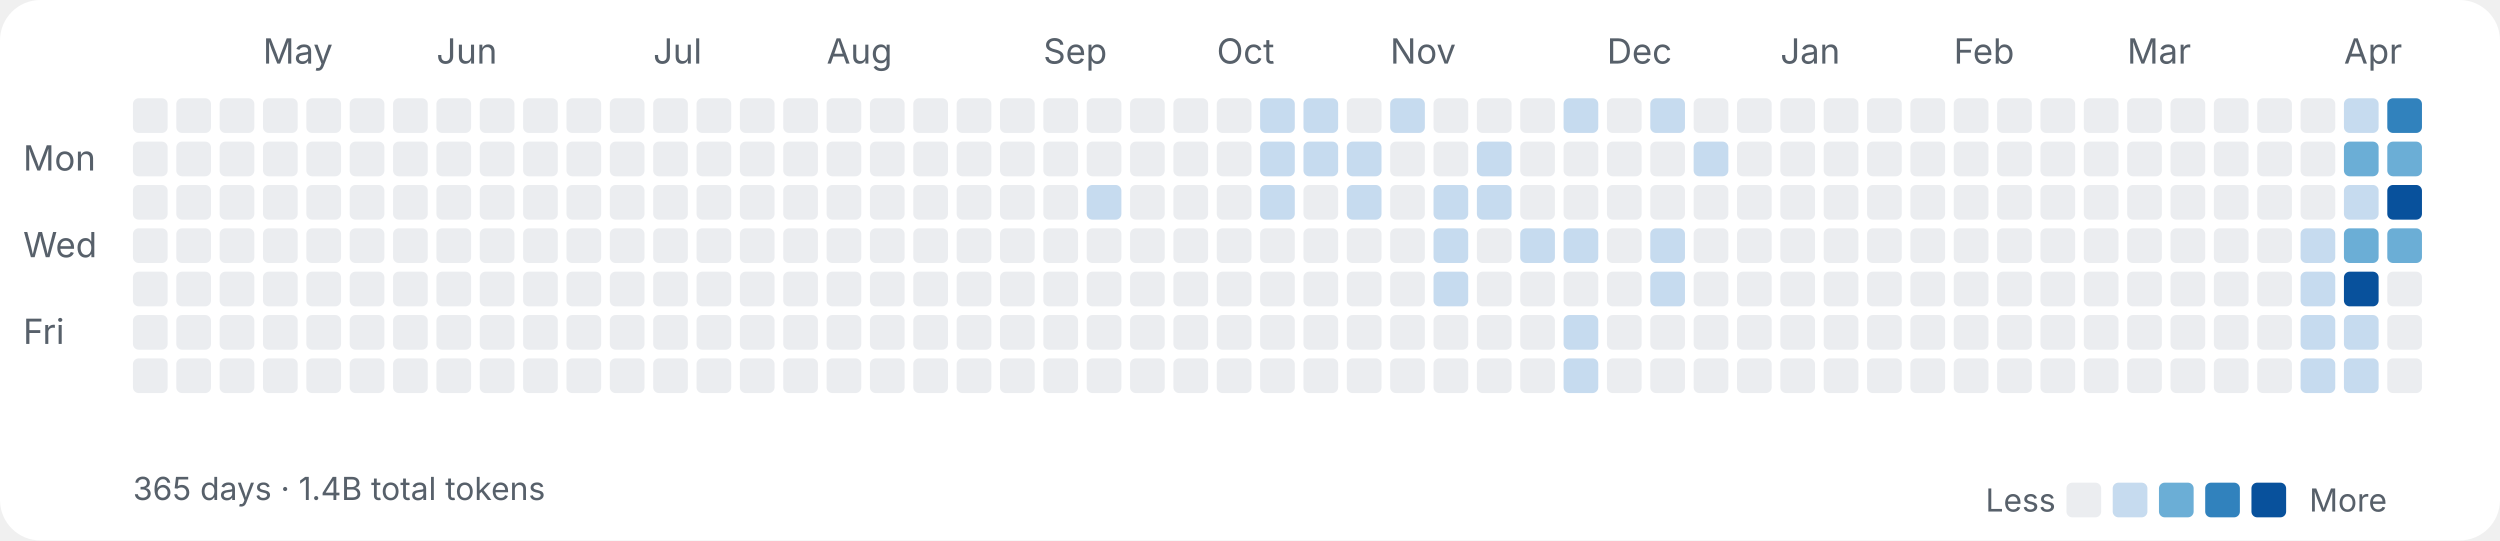
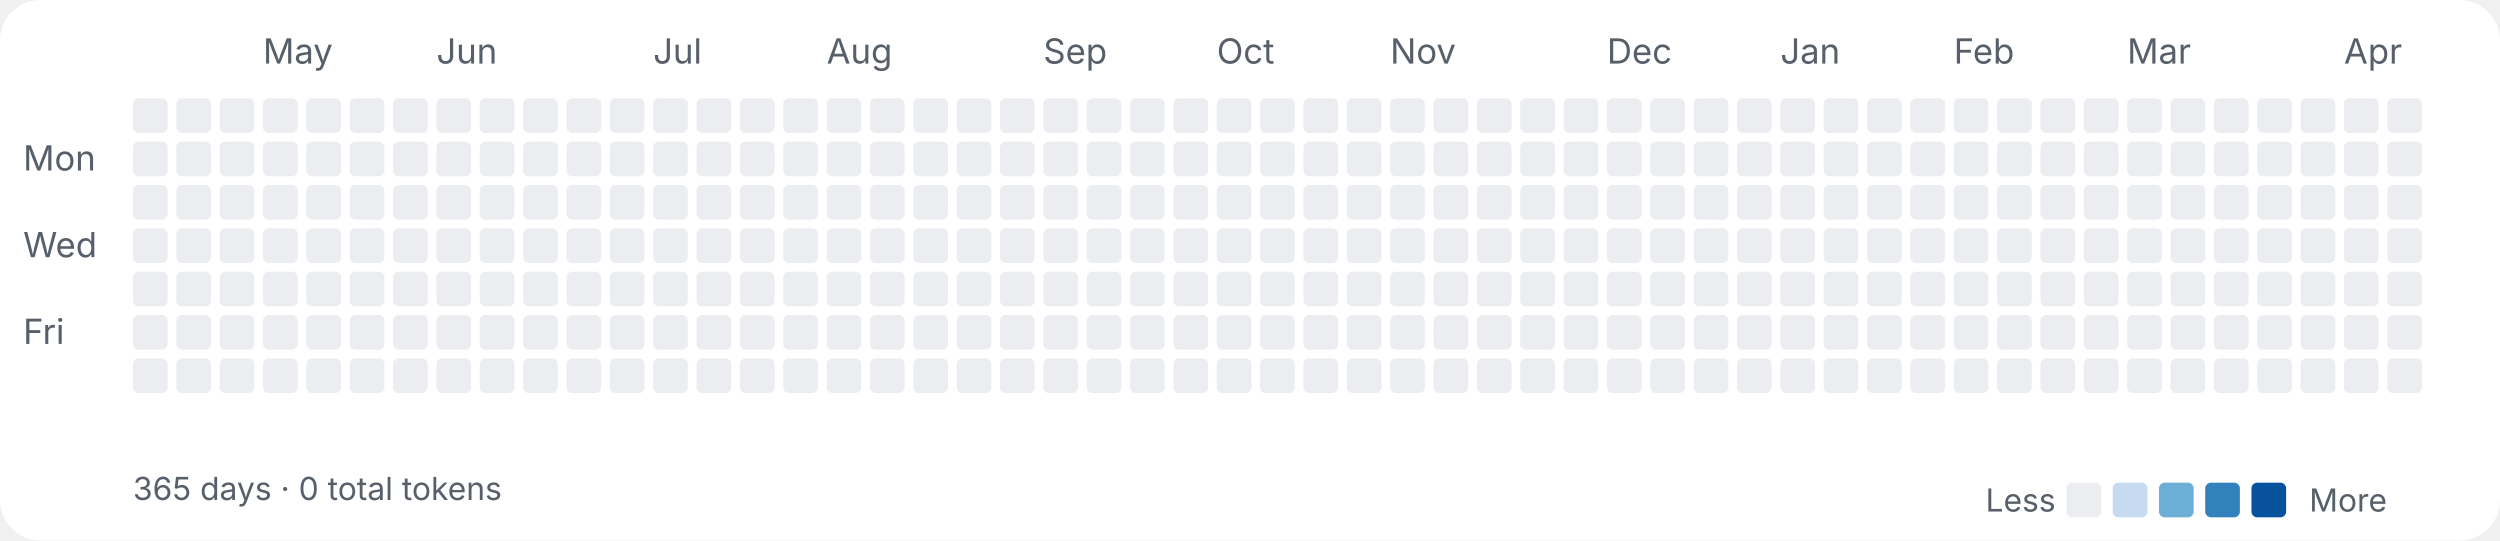
<svg xmlns="http://www.w3.org/2000/svg" width="865" height="187" viewBox="0 0 865 187" fill="none">
  <style>
.label{font:12px ui-sans-serif,system-ui,-apple-system,sans-serif;fill:#57606a}
.sub{font:11px ui-sans-serif,system-ui,-apple-system,sans-serif;fill:#57606a}
</style>
  <rect width="100%" height="100%" rx="14" fill="#ffffff" />
  <text class="label" x="8" y="59">Mon</text>
  <text class="label" x="8" y="89">Wed</text>
  <text class="label" x="8" y="119">Fri</text>
  <rect x="46" y="34" width="12" height="12" rx="2" fill="#ebedf0" />
  <rect x="46" y="49" width="12" height="12" rx="2" fill="#ebedf0" />
  <rect x="46" y="64" width="12" height="12" rx="2" fill="#ebedf0" />
  <rect x="46" y="79" width="12" height="12" rx="2" fill="#ebedf0" />
  <rect x="46" y="94" width="12" height="12" rx="2" fill="#ebedf0" />
  <rect x="46" y="109" width="12" height="12" rx="2" fill="#ebedf0" />
  <rect x="46" y="124" width="12" height="12" rx="2" fill="#ebedf0" />
  <rect x="61" y="34" width="12" height="12" rx="2" fill="#ebedf0" />
  <rect x="61" y="49" width="12" height="12" rx="2" fill="#ebedf0" />
  <rect x="61" y="64" width="12" height="12" rx="2" fill="#ebedf0" />
  <rect x="61" y="79" width="12" height="12" rx="2" fill="#ebedf0" />
  <rect x="61" y="94" width="12" height="12" rx="2" fill="#ebedf0" />
  <rect x="61" y="109" width="12" height="12" rx="2" fill="#ebedf0" />
  <rect x="61" y="124" width="12" height="12" rx="2" fill="#ebedf0" />
  <rect x="76" y="34" width="12" height="12" rx="2" fill="#ebedf0" />
  <rect x="76" y="49" width="12" height="12" rx="2" fill="#ebedf0" />
  <rect x="76" y="64" width="12" height="12" rx="2" fill="#ebedf0" />
  <rect x="76" y="79" width="12" height="12" rx="2" fill="#ebedf0" />
  <rect x="76" y="94" width="12" height="12" rx="2" fill="#ebedf0" />
  <rect x="76" y="109" width="12" height="12" rx="2" fill="#ebedf0" />
  <rect x="76" y="124" width="12" height="12" rx="2" fill="#ebedf0" />
  <text class="label" x="91" y="22">May</text>
  <rect x="91" y="34" width="12" height="12" rx="2" fill="#ebedf0" />
  <rect x="91" y="49" width="12" height="12" rx="2" fill="#ebedf0" />
  <rect x="91" y="64" width="12" height="12" rx="2" fill="#ebedf0" />
  <rect x="91" y="79" width="12" height="12" rx="2" fill="#ebedf0" />
  <rect x="91" y="94" width="12" height="12" rx="2" fill="#ebedf0" />
  <rect x="91" y="109" width="12" height="12" rx="2" fill="#ebedf0" />
  <rect x="91" y="124" width="12" height="12" rx="2" fill="#ebedf0" />
  <rect x="106" y="34" width="12" height="12" rx="2" fill="#ebedf0" />
  <rect x="106" y="49" width="12" height="12" rx="2" fill="#ebedf0" />
  <rect x="106" y="64" width="12" height="12" rx="2" fill="#ebedf0" />
  <rect x="106" y="79" width="12" height="12" rx="2" fill="#ebedf0" />
  <rect x="106" y="94" width="12" height="12" rx="2" fill="#ebedf0" />
  <rect x="106" y="109" width="12" height="12" rx="2" fill="#ebedf0" />
  <rect x="106" y="124" width="12" height="12" rx="2" fill="#ebedf0" />
  <rect x="121" y="34" width="12" height="12" rx="2" fill="#ebedf0" />
  <rect x="121" y="49" width="12" height="12" rx="2" fill="#ebedf0" />
  <rect x="121" y="64" width="12" height="12" rx="2" fill="#ebedf0" />
  <rect x="121" y="79" width="12" height="12" rx="2" fill="#ebedf0" />
  <rect x="121" y="94" width="12" height="12" rx="2" fill="#ebedf0" />
  <rect x="121" y="109" width="12" height="12" rx="2" fill="#ebedf0" />
  <rect x="121" y="124" width="12" height="12" rx="2" fill="#ebedf0" />
  <rect x="136" y="34" width="12" height="12" rx="2" fill="#ebedf0" />
  <rect x="136" y="49" width="12" height="12" rx="2" fill="#ebedf0" />
  <rect x="136" y="64" width="12" height="12" rx="2" fill="#ebedf0" />
  <rect x="136" y="79" width="12" height="12" rx="2" fill="#ebedf0" />
  <rect x="136" y="94" width="12" height="12" rx="2" fill="#ebedf0" />
  <rect x="136" y="109" width="12" height="12" rx="2" fill="#ebedf0" />
  <rect x="136" y="124" width="12" height="12" rx="2" fill="#ebedf0" />
  <text class="label" x="151" y="22">Jun</text>
  <rect x="151" y="34" width="12" height="12" rx="2" fill="#ebedf0" />
  <rect x="151" y="49" width="12" height="12" rx="2" fill="#ebedf0" />
  <rect x="151" y="64" width="12" height="12" rx="2" fill="#ebedf0" />
  <rect x="151" y="79" width="12" height="12" rx="2" fill="#ebedf0" />
  <rect x="151" y="94" width="12" height="12" rx="2" fill="#ebedf0" />
  <rect x="151" y="109" width="12" height="12" rx="2" fill="#ebedf0" />
  <rect x="151" y="124" width="12" height="12" rx="2" fill="#ebedf0" />
  <rect x="166" y="34" width="12" height="12" rx="2" fill="#ebedf0" />
  <rect x="166" y="49" width="12" height="12" rx="2" fill="#ebedf0" />
  <rect x="166" y="64" width="12" height="12" rx="2" fill="#ebedf0" />
  <rect x="166" y="79" width="12" height="12" rx="2" fill="#ebedf0" />
  <rect x="166" y="94" width="12" height="12" rx="2" fill="#ebedf0" />
  <rect x="166" y="109" width="12" height="12" rx="2" fill="#ebedf0" />
  <rect x="166" y="124" width="12" height="12" rx="2" fill="#ebedf0" />
  <rect x="181" y="34" width="12" height="12" rx="2" fill="#ebedf0" />
  <rect x="181" y="49" width="12" height="12" rx="2" fill="#ebedf0" />
  <rect x="181" y="64" width="12" height="12" rx="2" fill="#ebedf0" />
  <rect x="181" y="79" width="12" height="12" rx="2" fill="#ebedf0" />
  <rect x="181" y="94" width="12" height="12" rx="2" fill="#ebedf0" />
  <rect x="181" y="109" width="12" height="12" rx="2" fill="#ebedf0" />
  <rect x="181" y="124" width="12" height="12" rx="2" fill="#ebedf0" />
  <rect x="196" y="34" width="12" height="12" rx="2" fill="#ebedf0" />
  <rect x="196" y="49" width="12" height="12" rx="2" fill="#ebedf0" />
  <rect x="196" y="64" width="12" height="12" rx="2" fill="#ebedf0" />
  <rect x="196" y="79" width="12" height="12" rx="2" fill="#ebedf0" />
  <rect x="196" y="94" width="12" height="12" rx="2" fill="#ebedf0" />
  <rect x="196" y="109" width="12" height="12" rx="2" fill="#ebedf0" />
  <rect x="196" y="124" width="12" height="12" rx="2" fill="#ebedf0" />
  <rect x="211" y="34" width="12" height="12" rx="2" fill="#ebedf0" />
  <rect x="211" y="49" width="12" height="12" rx="2" fill="#ebedf0" />
  <rect x="211" y="64" width="12" height="12" rx="2" fill="#ebedf0" />
  <rect x="211" y="79" width="12" height="12" rx="2" fill="#ebedf0" />
  <rect x="211" y="94" width="12" height="12" rx="2" fill="#ebedf0" />
  <rect x="211" y="109" width="12" height="12" rx="2" fill="#ebedf0" />
  <rect x="211" y="124" width="12" height="12" rx="2" fill="#ebedf0" />
  <text class="label" x="226" y="22">Jul</text>
  <rect x="226" y="34" width="12" height="12" rx="2" fill="#ebedf0" />
  <rect x="226" y="49" width="12" height="12" rx="2" fill="#ebedf0" />
  <rect x="226" y="64" width="12" height="12" rx="2" fill="#ebedf0" />
  <rect x="226" y="79" width="12" height="12" rx="2" fill="#ebedf0" />
  <rect x="226" y="94" width="12" height="12" rx="2" fill="#ebedf0" />
  <rect x="226" y="109" width="12" height="12" rx="2" fill="#ebedf0" />
  <rect x="226" y="124" width="12" height="12" rx="2" fill="#ebedf0" />
  <rect x="241" y="34" width="12" height="12" rx="2" fill="#ebedf0" />
  <rect x="241" y="49" width="12" height="12" rx="2" fill="#ebedf0" />
  <rect x="241" y="64" width="12" height="12" rx="2" fill="#ebedf0" />
  <rect x="241" y="79" width="12" height="12" rx="2" fill="#ebedf0" />
  <rect x="241" y="94" width="12" height="12" rx="2" fill="#ebedf0" />
  <rect x="241" y="109" width="12" height="12" rx="2" fill="#ebedf0" />
  <rect x="241" y="124" width="12" height="12" rx="2" fill="#ebedf0" />
  <rect x="256" y="34" width="12" height="12" rx="2" fill="#ebedf0" />
  <rect x="256" y="49" width="12" height="12" rx="2" fill="#ebedf0" />
  <rect x="256" y="64" width="12" height="12" rx="2" fill="#ebedf0" />
  <rect x="256" y="79" width="12" height="12" rx="2" fill="#ebedf0" />
  <rect x="256" y="94" width="12" height="12" rx="2" fill="#ebedf0" />
  <rect x="256" y="109" width="12" height="12" rx="2" fill="#ebedf0" />
  <rect x="256" y="124" width="12" height="12" rx="2" fill="#ebedf0" />
  <rect x="271" y="34" width="12" height="12" rx="2" fill="#ebedf0" />
  <rect x="271" y="49" width="12" height="12" rx="2" fill="#ebedf0" />
  <rect x="271" y="64" width="12" height="12" rx="2" fill="#ebedf0" />
  <rect x="271" y="79" width="12" height="12" rx="2" fill="#ebedf0" />
  <rect x="271" y="94" width="12" height="12" rx="2" fill="#ebedf0" />
  <rect x="271" y="109" width="12" height="12" rx="2" fill="#ebedf0" />
  <rect x="271" y="124" width="12" height="12" rx="2" fill="#ebedf0" />
  <text class="label" x="286" y="22">Aug</text>
  <rect x="286" y="34" width="12" height="12" rx="2" fill="#ebedf0" />
  <rect x="286" y="49" width="12" height="12" rx="2" fill="#ebedf0" />
  <rect x="286" y="64" width="12" height="12" rx="2" fill="#ebedf0" />
  <rect x="286" y="79" width="12" height="12" rx="2" fill="#ebedf0" />
  <rect x="286" y="94" width="12" height="12" rx="2" fill="#ebedf0" />
  <rect x="286" y="109" width="12" height="12" rx="2" fill="#ebedf0" />
  <rect x="286" y="124" width="12" height="12" rx="2" fill="#ebedf0" />
  <rect x="301" y="34" width="12" height="12" rx="2" fill="#ebedf0" />
  <rect x="301" y="49" width="12" height="12" rx="2" fill="#ebedf0" />
  <rect x="301" y="64" width="12" height="12" rx="2" fill="#ebedf0" />
  <rect x="301" y="79" width="12" height="12" rx="2" fill="#ebedf0" />
  <rect x="301" y="94" width="12" height="12" rx="2" fill="#ebedf0" />
  <rect x="301" y="109" width="12" height="12" rx="2" fill="#ebedf0" />
  <rect x="301" y="124" width="12" height="12" rx="2" fill="#ebedf0" />
  <rect x="316" y="34" width="12" height="12" rx="2" fill="#ebedf0" />
  <rect x="316" y="49" width="12" height="12" rx="2" fill="#ebedf0" />
  <rect x="316" y="64" width="12" height="12" rx="2" fill="#ebedf0" />
  <rect x="316" y="79" width="12" height="12" rx="2" fill="#ebedf0" />
  <rect x="316" y="94" width="12" height="12" rx="2" fill="#ebedf0" />
  <rect x="316" y="109" width="12" height="12" rx="2" fill="#ebedf0" />
  <rect x="316" y="124" width="12" height="12" rx="2" fill="#ebedf0" />
  <rect x="331" y="34" width="12" height="12" rx="2" fill="#ebedf0" />
  <rect x="331" y="49" width="12" height="12" rx="2" fill="#ebedf0" />
  <rect x="331" y="64" width="12" height="12" rx="2" fill="#ebedf0" />
  <rect x="331" y="79" width="12" height="12" rx="2" fill="#ebedf0" />
  <rect x="331" y="94" width="12" height="12" rx="2" fill="#ebedf0" />
  <rect x="331" y="109" width="12" height="12" rx="2" fill="#ebedf0" />
  <rect x="331" y="124" width="12" height="12" rx="2" fill="#ebedf0" />
  <rect x="346" y="34" width="12" height="12" rx="2" fill="#ebedf0" />
  <rect x="346" y="49" width="12" height="12" rx="2" fill="#ebedf0" />
  <rect x="346" y="64" width="12" height="12" rx="2" fill="#ebedf0" />
  <rect x="346" y="79" width="12" height="12" rx="2" fill="#ebedf0" />
  <rect x="346" y="94" width="12" height="12" rx="2" fill="#ebedf0" />
  <rect x="346" y="109" width="12" height="12" rx="2" fill="#ebedf0" />
  <rect x="346" y="124" width="12" height="12" rx="2" fill="#ebedf0" />
  <text class="label" x="361" y="22">Sep</text>
  <rect x="361" y="34" width="12" height="12" rx="2" fill="#ebedf0" />
  <rect x="361" y="49" width="12" height="12" rx="2" fill="#ebedf0" />
  <rect x="361" y="64" width="12" height="12" rx="2" fill="#ebedf0" />
  <rect x="361" y="79" width="12" height="12" rx="2" fill="#ebedf0" />
  <rect x="361" y="94" width="12" height="12" rx="2" fill="#ebedf0" />
  <rect x="361" y="109" width="12" height="12" rx="2" fill="#ebedf0" />
  <rect x="361" y="124" width="12" height="12" rx="2" fill="#ebedf0" />
  <rect x="376" y="34" width="12" height="12" rx="2" fill="#ebedf0" />
  <rect x="376" y="49" width="12" height="12" rx="2" fill="#ebedf0" />
-   <rect x="376" y="64" width="12" height="12" rx="2" fill="#c6dbef" />
+   <rect x="376" y="64" width="12" height="12" rx="2" fill="#ebedf0" />
  <rect x="376" y="79" width="12" height="12" rx="2" fill="#ebedf0" />
  <rect x="376" y="94" width="12" height="12" rx="2" fill="#ebedf0" />
  <rect x="376" y="109" width="12" height="12" rx="2" fill="#ebedf0" />
  <rect x="376" y="124" width="12" height="12" rx="2" fill="#ebedf0" />
  <rect x="391" y="34" width="12" height="12" rx="2" fill="#ebedf0" />
  <rect x="391" y="49" width="12" height="12" rx="2" fill="#ebedf0" />
  <rect x="391" y="64" width="12" height="12" rx="2" fill="#ebedf0" />
  <rect x="391" y="79" width="12" height="12" rx="2" fill="#ebedf0" />
  <rect x="391" y="94" width="12" height="12" rx="2" fill="#ebedf0" />
  <rect x="391" y="109" width="12" height="12" rx="2" fill="#ebedf0" />
  <rect x="391" y="124" width="12" height="12" rx="2" fill="#ebedf0" />
  <rect x="406" y="34" width="12" height="12" rx="2" fill="#ebedf0" />
  <rect x="406" y="49" width="12" height="12" rx="2" fill="#ebedf0" />
  <rect x="406" y="64" width="12" height="12" rx="2" fill="#ebedf0" />
  <rect x="406" y="79" width="12" height="12" rx="2" fill="#ebedf0" />
  <rect x="406" y="94" width="12" height="12" rx="2" fill="#ebedf0" />
  <rect x="406" y="109" width="12" height="12" rx="2" fill="#ebedf0" />
  <rect x="406" y="124" width="12" height="12" rx="2" fill="#ebedf0" />
  <text class="label" x="421" y="22">Oct</text>
  <rect x="421" y="34" width="12" height="12" rx="2" fill="#ebedf0" />
  <rect x="421" y="49" width="12" height="12" rx="2" fill="#ebedf0" />
  <rect x="421" y="64" width="12" height="12" rx="2" fill="#ebedf0" />
  <rect x="421" y="79" width="12" height="12" rx="2" fill="#ebedf0" />
  <rect x="421" y="94" width="12" height="12" rx="2" fill="#ebedf0" />
  <rect x="421" y="109" width="12" height="12" rx="2" fill="#ebedf0" />
  <rect x="421" y="124" width="12" height="12" rx="2" fill="#ebedf0" />
-   <rect x="436" y="34" width="12" height="12" rx="2" fill="#c6dbef" />
-   <rect x="436" y="49" width="12" height="12" rx="2" fill="#c6dbef" />
-   <rect x="436" y="64" width="12" height="12" rx="2" fill="#c6dbef" />
+   <rect x="436" y="34" width="12" height="12" rx="2" fill="#ebedf0" />
+   <rect x="436" y="49" width="12" height="12" rx="2" fill="#ebedf0" />
+   <rect x="436" y="64" width="12" height="12" rx="2" fill="#ebedf0" />
  <rect x="436" y="79" width="12" height="12" rx="2" fill="#ebedf0" />
  <rect x="436" y="94" width="12" height="12" rx="2" fill="#ebedf0" />
  <rect x="436" y="109" width="12" height="12" rx="2" fill="#ebedf0" />
  <rect x="436" y="124" width="12" height="12" rx="2" fill="#ebedf0" />
-   <rect x="451" y="34" width="12" height="12" rx="2" fill="#c6dbef" />
-   <rect x="451" y="49" width="12" height="12" rx="2" fill="#c6dbef" />
+   <rect x="451" y="34" width="12" height="12" rx="2" fill="#ebedf0" />
+   <rect x="451" y="49" width="12" height="12" rx="2" fill="#ebedf0" />
  <rect x="451" y="64" width="12" height="12" rx="2" fill="#ebedf0" />
  <rect x="451" y="79" width="12" height="12" rx="2" fill="#ebedf0" />
  <rect x="451" y="94" width="12" height="12" rx="2" fill="#ebedf0" />
  <rect x="451" y="109" width="12" height="12" rx="2" fill="#ebedf0" />
  <rect x="451" y="124" width="12" height="12" rx="2" fill="#ebedf0" />
  <rect x="466" y="34" width="12" height="12" rx="2" fill="#ebedf0" />
-   <rect x="466" y="49" width="12" height="12" rx="2" fill="#c6dbef" />
-   <rect x="466" y="64" width="12" height="12" rx="2" fill="#c6dbef" />
+   <rect x="466" y="49" width="12" height="12" rx="2" fill="#ebedf0" />
+   <rect x="466" y="64" width="12" height="12" rx="2" fill="#ebedf0" />
  <rect x="466" y="79" width="12" height="12" rx="2" fill="#ebedf0" />
  <rect x="466" y="94" width="12" height="12" rx="2" fill="#ebedf0" />
  <rect x="466" y="109" width="12" height="12" rx="2" fill="#ebedf0" />
  <rect x="466" y="124" width="12" height="12" rx="2" fill="#ebedf0" />
  <text class="label" x="481" y="22">Nov</text>
-   <rect x="481" y="34" width="12" height="12" rx="2" fill="#c6dbef" />
+   <rect x="481" y="34" width="12" height="12" rx="2" fill="#ebedf0" />
  <rect x="481" y="49" width="12" height="12" rx="2" fill="#ebedf0" />
  <rect x="481" y="64" width="12" height="12" rx="2" fill="#ebedf0" />
  <rect x="481" y="79" width="12" height="12" rx="2" fill="#ebedf0" />
  <rect x="481" y="94" width="12" height="12" rx="2" fill="#ebedf0" />
  <rect x="481" y="109" width="12" height="12" rx="2" fill="#ebedf0" />
  <rect x="481" y="124" width="12" height="12" rx="2" fill="#ebedf0" />
  <rect x="496" y="34" width="12" height="12" rx="2" fill="#ebedf0" />
  <rect x="496" y="49" width="12" height="12" rx="2" fill="#ebedf0" />
-   <rect x="496" y="64" width="12" height="12" rx="2" fill="#c6dbef" />
-   <rect x="496" y="79" width="12" height="12" rx="2" fill="#c6dbef" />
-   <rect x="496" y="94" width="12" height="12" rx="2" fill="#c6dbef" />
+   <rect x="496" y="64" width="12" height="12" rx="2" fill="#ebedf0" />
+   <rect x="496" y="79" width="12" height="12" rx="2" fill="#ebedf0" />
+   <rect x="496" y="94" width="12" height="12" rx="2" fill="#ebedf0" />
  <rect x="496" y="109" width="12" height="12" rx="2" fill="#ebedf0" />
  <rect x="496" y="124" width="12" height="12" rx="2" fill="#ebedf0" />
  <rect x="511" y="34" width="12" height="12" rx="2" fill="#ebedf0" />
-   <rect x="511" y="49" width="12" height="12" rx="2" fill="#c6dbef" />
-   <rect x="511" y="64" width="12" height="12" rx="2" fill="#c6dbef" />
+   <rect x="511" y="49" width="12" height="12" rx="2" fill="#ebedf0" />
+   <rect x="511" y="64" width="12" height="12" rx="2" fill="#ebedf0" />
  <rect x="511" y="79" width="12" height="12" rx="2" fill="#ebedf0" />
  <rect x="511" y="94" width="12" height="12" rx="2" fill="#ebedf0" />
  <rect x="511" y="109" width="12" height="12" rx="2" fill="#ebedf0" />
  <rect x="511" y="124" width="12" height="12" rx="2" fill="#ebedf0" />
  <rect x="526" y="34" width="12" height="12" rx="2" fill="#ebedf0" />
  <rect x="526" y="49" width="12" height="12" rx="2" fill="#ebedf0" />
  <rect x="526" y="64" width="12" height="12" rx="2" fill="#ebedf0" />
-   <rect x="526" y="79" width="12" height="12" rx="2" fill="#c6dbef" />
+   <rect x="526" y="79" width="12" height="12" rx="2" fill="#ebedf0" />
  <rect x="526" y="94" width="12" height="12" rx="2" fill="#ebedf0" />
  <rect x="526" y="109" width="12" height="12" rx="2" fill="#ebedf0" />
  <rect x="526" y="124" width="12" height="12" rx="2" fill="#ebedf0" />
-   <rect x="541" y="34" width="12" height="12" rx="2" fill="#c6dbef" />
+   <rect x="541" y="34" width="12" height="12" rx="2" fill="#ebedf0" />
  <rect x="541" y="49" width="12" height="12" rx="2" fill="#ebedf0" />
  <rect x="541" y="64" width="12" height="12" rx="2" fill="#ebedf0" />
-   <rect x="541" y="79" width="12" height="12" rx="2" fill="#c6dbef" />
+   <rect x="541" y="79" width="12" height="12" rx="2" fill="#ebedf0" />
  <rect x="541" y="94" width="12" height="12" rx="2" fill="#ebedf0" />
-   <rect x="541" y="109" width="12" height="12" rx="2" fill="#c6dbef" />
-   <rect x="541" y="124" width="12" height="12" rx="2" fill="#c6dbef" />
+   <rect x="541" y="109" width="12" height="12" rx="2" fill="#ebedf0" />
+   <rect x="541" y="124" width="12" height="12" rx="2" fill="#ebedf0" />
  <text class="label" x="556" y="22">Dec</text>
  <rect x="556" y="34" width="12" height="12" rx="2" fill="#ebedf0" />
  <rect x="556" y="49" width="12" height="12" rx="2" fill="#ebedf0" />
  <rect x="556" y="64" width="12" height="12" rx="2" fill="#ebedf0" />
  <rect x="556" y="79" width="12" height="12" rx="2" fill="#ebedf0" />
  <rect x="556" y="94" width="12" height="12" rx="2" fill="#ebedf0" />
  <rect x="556" y="109" width="12" height="12" rx="2" fill="#ebedf0" />
  <rect x="556" y="124" width="12" height="12" rx="2" fill="#ebedf0" />
-   <rect x="571" y="34" width="12" height="12" rx="2" fill="#c6dbef" />
+   <rect x="571" y="34" width="12" height="12" rx="2" fill="#ebedf0" />
  <rect x="571" y="49" width="12" height="12" rx="2" fill="#ebedf0" />
  <rect x="571" y="64" width="12" height="12" rx="2" fill="#ebedf0" />
-   <rect x="571" y="79" width="12" height="12" rx="2" fill="#c6dbef" />
-   <rect x="571" y="94" width="12" height="12" rx="2" fill="#c6dbef" />
+   <rect x="571" y="79" width="12" height="12" rx="2" fill="#ebedf0" />
+   <rect x="571" y="94" width="12" height="12" rx="2" fill="#ebedf0" />
  <rect x="571" y="109" width="12" height="12" rx="2" fill="#ebedf0" />
  <rect x="571" y="124" width="12" height="12" rx="2" fill="#ebedf0" />
  <rect x="586" y="34" width="12" height="12" rx="2" fill="#ebedf0" />
-   <rect x="586" y="49" width="12" height="12" rx="2" fill="#c6dbef" />
+   <rect x="586" y="49" width="12" height="12" rx="2" fill="#ebedf0" />
  <rect x="586" y="64" width="12" height="12" rx="2" fill="#ebedf0" />
  <rect x="586" y="79" width="12" height="12" rx="2" fill="#ebedf0" />
  <rect x="586" y="94" width="12" height="12" rx="2" fill="#ebedf0" />
  <rect x="586" y="109" width="12" height="12" rx="2" fill="#ebedf0" />
  <rect x="586" y="124" width="12" height="12" rx="2" fill="#ebedf0" />
  <rect x="601" y="34" width="12" height="12" rx="2" fill="#ebedf0" />
  <rect x="601" y="49" width="12" height="12" rx="2" fill="#ebedf0" />
  <rect x="601" y="64" width="12" height="12" rx="2" fill="#ebedf0" />
  <rect x="601" y="79" width="12" height="12" rx="2" fill="#ebedf0" />
  <rect x="601" y="94" width="12" height="12" rx="2" fill="#ebedf0" />
  <rect x="601" y="109" width="12" height="12" rx="2" fill="#ebedf0" />
  <rect x="601" y="124" width="12" height="12" rx="2" fill="#ebedf0" />
  <text class="label" x="616" y="22">Jan</text>
  <rect x="616" y="34" width="12" height="12" rx="2" fill="#ebedf0" />
  <rect x="616" y="49" width="12" height="12" rx="2" fill="#ebedf0" />
  <rect x="616" y="64" width="12" height="12" rx="2" fill="#ebedf0" />
  <rect x="616" y="79" width="12" height="12" rx="2" fill="#ebedf0" />
  <rect x="616" y="94" width="12" height="12" rx="2" fill="#ebedf0" />
  <rect x="616" y="109" width="12" height="12" rx="2" fill="#ebedf0" />
  <rect x="616" y="124" width="12" height="12" rx="2" fill="#ebedf0" />
  <rect x="631" y="34" width="12" height="12" rx="2" fill="#ebedf0" />
  <rect x="631" y="49" width="12" height="12" rx="2" fill="#ebedf0" />
  <rect x="631" y="64" width="12" height="12" rx="2" fill="#ebedf0" />
  <rect x="631" y="79" width="12" height="12" rx="2" fill="#ebedf0" />
  <rect x="631" y="94" width="12" height="12" rx="2" fill="#ebedf0" />
  <rect x="631" y="109" width="12" height="12" rx="2" fill="#ebedf0" />
  <rect x="631" y="124" width="12" height="12" rx="2" fill="#ebedf0" />
  <rect x="646" y="34" width="12" height="12" rx="2" fill="#ebedf0" />
  <rect x="646" y="49" width="12" height="12" rx="2" fill="#ebedf0" />
  <rect x="646" y="64" width="12" height="12" rx="2" fill="#ebedf0" />
  <rect x="646" y="79" width="12" height="12" rx="2" fill="#ebedf0" />
  <rect x="646" y="94" width="12" height="12" rx="2" fill="#ebedf0" />
  <rect x="646" y="109" width="12" height="12" rx="2" fill="#ebedf0" />
  <rect x="646" y="124" width="12" height="12" rx="2" fill="#ebedf0" />
  <rect x="661" y="34" width="12" height="12" rx="2" fill="#ebedf0" />
  <rect x="661" y="49" width="12" height="12" rx="2" fill="#ebedf0" />
  <rect x="661" y="64" width="12" height="12" rx="2" fill="#ebedf0" />
  <rect x="661" y="79" width="12" height="12" rx="2" fill="#ebedf0" />
  <rect x="661" y="94" width="12" height="12" rx="2" fill="#ebedf0" />
  <rect x="661" y="109" width="12" height="12" rx="2" fill="#ebedf0" />
  <rect x="661" y="124" width="12" height="12" rx="2" fill="#ebedf0" />
  <text class="label" x="676" y="22">Feb</text>
  <rect x="676" y="34" width="12" height="12" rx="2" fill="#ebedf0" />
  <rect x="676" y="49" width="12" height="12" rx="2" fill="#ebedf0" />
  <rect x="676" y="64" width="12" height="12" rx="2" fill="#ebedf0" />
  <rect x="676" y="79" width="12" height="12" rx="2" fill="#ebedf0" />
  <rect x="676" y="94" width="12" height="12" rx="2" fill="#ebedf0" />
  <rect x="676" y="109" width="12" height="12" rx="2" fill="#ebedf0" />
  <rect x="676" y="124" width="12" height="12" rx="2" fill="#ebedf0" />
  <rect x="691" y="34" width="12" height="12" rx="2" fill="#ebedf0" />
  <rect x="691" y="49" width="12" height="12" rx="2" fill="#ebedf0" />
  <rect x="691" y="64" width="12" height="12" rx="2" fill="#ebedf0" />
  <rect x="691" y="79" width="12" height="12" rx="2" fill="#ebedf0" />
  <rect x="691" y="94" width="12" height="12" rx="2" fill="#ebedf0" />
  <rect x="691" y="109" width="12" height="12" rx="2" fill="#ebedf0" />
  <rect x="691" y="124" width="12" height="12" rx="2" fill="#ebedf0" />
  <rect x="706" y="34" width="12" height="12" rx="2" fill="#ebedf0" />
  <rect x="706" y="49" width="12" height="12" rx="2" fill="#ebedf0" />
  <rect x="706" y="64" width="12" height="12" rx="2" fill="#ebedf0" />
  <rect x="706" y="79" width="12" height="12" rx="2" fill="#ebedf0" />
  <rect x="706" y="94" width="12" height="12" rx="2" fill="#ebedf0" />
  <rect x="706" y="109" width="12" height="12" rx="2" fill="#ebedf0" />
  <rect x="706" y="124" width="12" height="12" rx="2" fill="#ebedf0" />
  <rect x="721" y="34" width="12" height="12" rx="2" fill="#ebedf0" />
  <rect x="721" y="49" width="12" height="12" rx="2" fill="#ebedf0" />
  <rect x="721" y="64" width="12" height="12" rx="2" fill="#ebedf0" />
  <rect x="721" y="79" width="12" height="12" rx="2" fill="#ebedf0" />
  <rect x="721" y="94" width="12" height="12" rx="2" fill="#ebedf0" />
  <rect x="721" y="109" width="12" height="12" rx="2" fill="#ebedf0" />
  <rect x="721" y="124" width="12" height="12" rx="2" fill="#ebedf0" />
  <text class="label" x="736" y="22">Mar</text>
  <rect x="736" y="34" width="12" height="12" rx="2" fill="#ebedf0" />
  <rect x="736" y="49" width="12" height="12" rx="2" fill="#ebedf0" />
  <rect x="736" y="64" width="12" height="12" rx="2" fill="#ebedf0" />
  <rect x="736" y="79" width="12" height="12" rx="2" fill="#ebedf0" />
  <rect x="736" y="94" width="12" height="12" rx="2" fill="#ebedf0" />
  <rect x="736" y="109" width="12" height="12" rx="2" fill="#ebedf0" />
  <rect x="736" y="124" width="12" height="12" rx="2" fill="#ebedf0" />
  <rect x="751" y="34" width="12" height="12" rx="2" fill="#ebedf0" />
  <rect x="751" y="49" width="12" height="12" rx="2" fill="#ebedf0" />
  <rect x="751" y="64" width="12" height="12" rx="2" fill="#ebedf0" />
  <rect x="751" y="79" width="12" height="12" rx="2" fill="#ebedf0" />
  <rect x="751" y="94" width="12" height="12" rx="2" fill="#ebedf0" />
  <rect x="751" y="109" width="12" height="12" rx="2" fill="#ebedf0" />
  <rect x="751" y="124" width="12" height="12" rx="2" fill="#ebedf0" />
  <rect x="766" y="34" width="12" height="12" rx="2" fill="#ebedf0" />
  <rect x="766" y="49" width="12" height="12" rx="2" fill="#ebedf0" />
  <rect x="766" y="64" width="12" height="12" rx="2" fill="#ebedf0" />
  <rect x="766" y="79" width="12" height="12" rx="2" fill="#ebedf0" />
  <rect x="766" y="94" width="12" height="12" rx="2" fill="#ebedf0" />
  <rect x="766" y="109" width="12" height="12" rx="2" fill="#ebedf0" />
  <rect x="766" y="124" width="12" height="12" rx="2" fill="#ebedf0" />
  <rect x="781" y="34" width="12" height="12" rx="2" fill="#ebedf0" />
  <rect x="781" y="49" width="12" height="12" rx="2" fill="#ebedf0" />
  <rect x="781" y="64" width="12" height="12" rx="2" fill="#ebedf0" />
  <rect x="781" y="79" width="12" height="12" rx="2" fill="#ebedf0" />
  <rect x="781" y="94" width="12" height="12" rx="2" fill="#ebedf0" />
  <rect x="781" y="109" width="12" height="12" rx="2" fill="#ebedf0" />
  <rect x="781" y="124" width="12" height="12" rx="2" fill="#ebedf0" />
  <rect x="796" y="34" width="12" height="12" rx="2" fill="#ebedf0" />
  <rect x="796" y="49" width="12" height="12" rx="2" fill="#ebedf0" />
  <rect x="796" y="64" width="12" height="12" rx="2" fill="#ebedf0" />
-   <rect x="796" y="79" width="12" height="12" rx="2" fill="#c6dbef" />
-   <rect x="796" y="94" width="12" height="12" rx="2" fill="#c6dbef" />
-   <rect x="796" y="109" width="12" height="12" rx="2" fill="#c6dbef" />
-   <rect x="796" y="124" width="12" height="12" rx="2" fill="#c6dbef" />
+   <rect x="796" y="79" width="12" height="12" rx="2" fill="#ebedf0" />
+   <rect x="796" y="94" width="12" height="12" rx="2" fill="#ebedf0" />
+   <rect x="796" y="109" width="12" height="12" rx="2" fill="#ebedf0" />
+   <rect x="796" y="124" width="12" height="12" rx="2" fill="#ebedf0" />
  <text class="label" x="811" y="22">Apr</text>
-   <rect x="811" y="34" width="12" height="12" rx="2" fill="#c6dbef" />
-   <rect x="811" y="49" width="12" height="12" rx="2" fill="#6baed6" />
-   <rect x="811" y="64" width="12" height="12" rx="2" fill="#c6dbef" />
-   <rect x="811" y="79" width="12" height="12" rx="2" fill="#6baed6" />
-   <rect x="811" y="94" width="12" height="12" rx="2" fill="#08519c" />
-   <rect x="811" y="109" width="12" height="12" rx="2" fill="#c6dbef" />
-   <rect x="811" y="124" width="12" height="12" rx="2" fill="#c6dbef" />
-   <rect x="826" y="34" width="12" height="12" rx="2" fill="#3182bd" />
-   <rect x="826" y="49" width="12" height="12" rx="2" fill="#6baed6" />
-   <rect x="826" y="64" width="12" height="12" rx="2" fill="#08519c" />
-   <rect x="826" y="79" width="12" height="12" rx="2" fill="#6baed6" />
+   <rect x="811" y="34" width="12" height="12" rx="2" fill="#ebedf0" />
+   <rect x="811" y="49" width="12" height="12" rx="2" fill="#ebedf0" />
+   <rect x="811" y="64" width="12" height="12" rx="2" fill="#ebedf0" />
+   <rect x="811" y="79" width="12" height="12" rx="2" fill="#ebedf0" />
+   <rect x="811" y="94" width="12" height="12" rx="2" fill="#ebedf0" />
+   <rect x="811" y="109" width="12" height="12" rx="2" fill="#ebedf0" />
+   <rect x="811" y="124" width="12" height="12" rx="2" fill="#ebedf0" />
+   <rect x="826" y="34" width="12" height="12" rx="2" fill="#ebedf0" />
+   <rect x="826" y="49" width="12" height="12" rx="2" fill="#ebedf0" />
+   <rect x="826" y="64" width="12" height="12" rx="2" fill="#ebedf0" />
+   <rect x="826" y="79" width="12" height="12" rx="2" fill="#ebedf0" />
  <rect x="826" y="94" width="12" height="12" rx="2" fill="#ebedf0" />
  <rect x="826" y="109" width="12" height="12" rx="2" fill="#ebedf0" />
  <rect x="826" y="124" width="12" height="12" rx="2" fill="#ebedf0" />
  <text class="sub" x="687" y="177">Less</text>
  <rect x="715" y="167" width="12" height="12" rx="2" fill="#ebedf0" />
  <rect x="731" y="167" width="12" height="12" rx="2" fill="#c6dbef" />
  <rect x="747" y="167" width="12" height="12" rx="2" fill="#6baed6" />
  <rect x="763" y="167" width="12" height="12" rx="2" fill="#3182bd" />
  <rect x="779" y="167" width="12" height="12" rx="2" fill="#08519c" />
  <text class="sub" x="799" y="177">More</text>
-   <text class="sub" x="46" y="173">365 days · 1.4B total tokens</text>
+   <text class="sub" x="46" y="173">365 days · 0 total tokens</text>
</svg>
